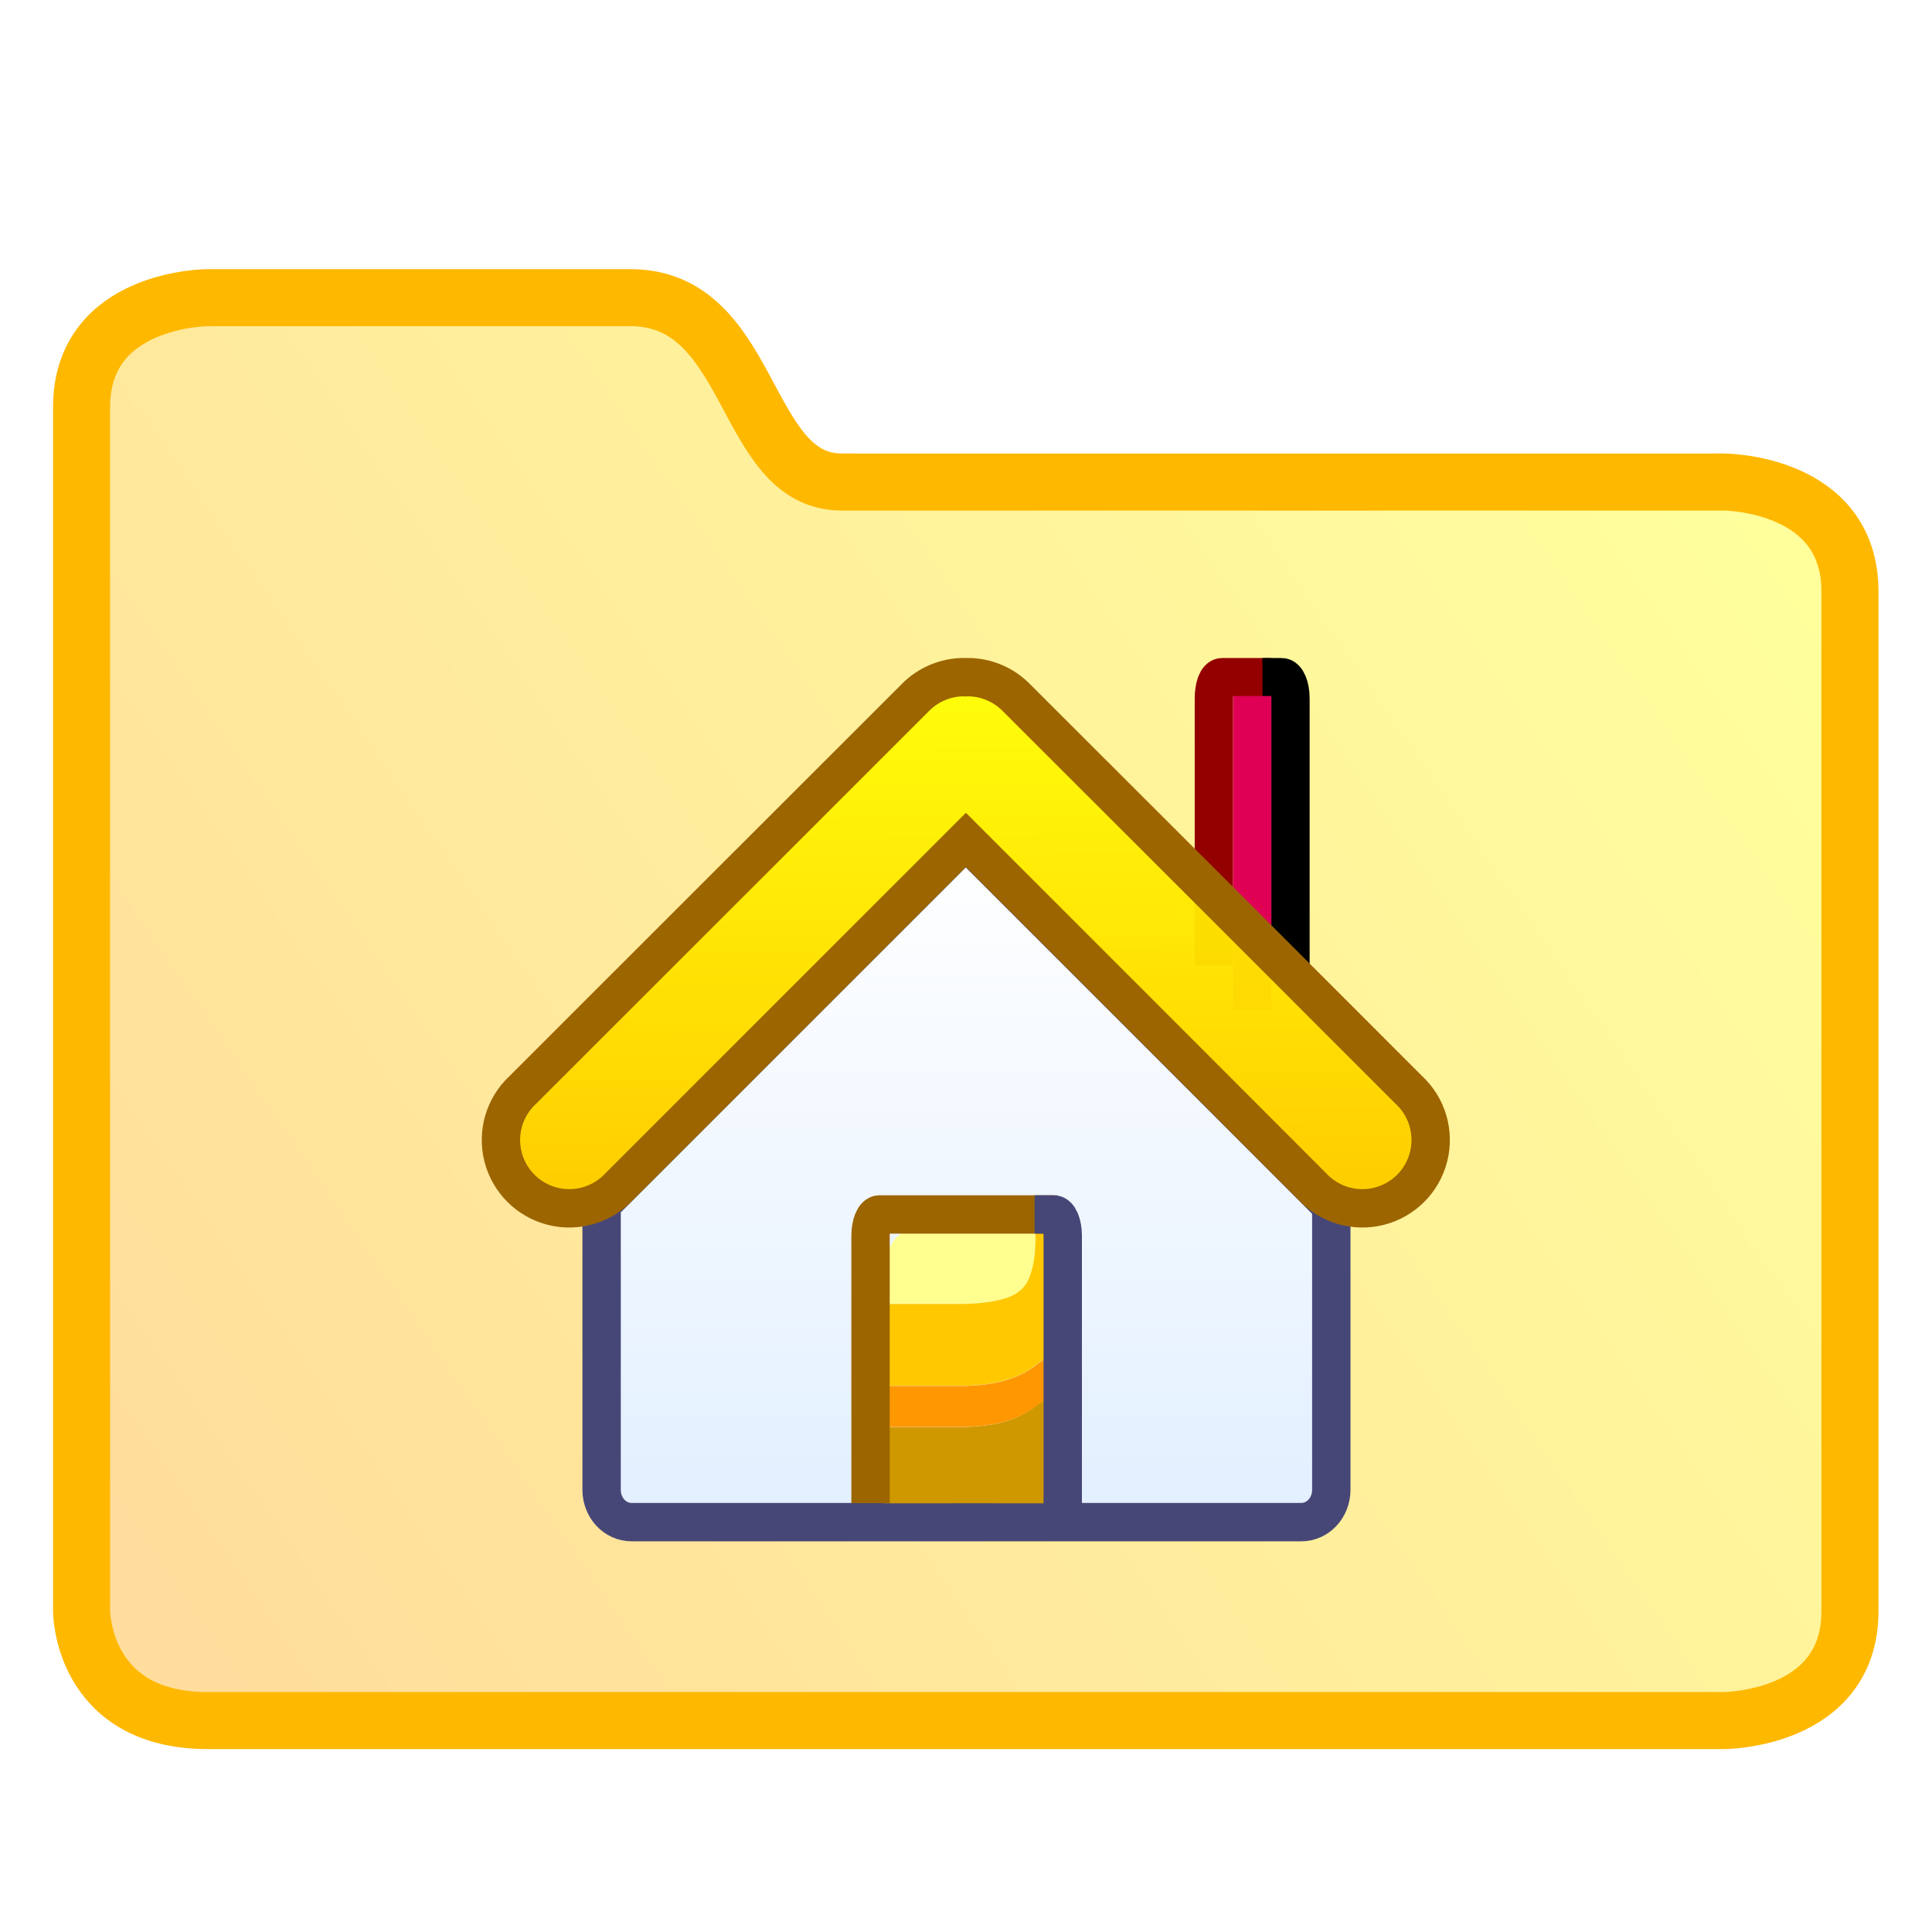
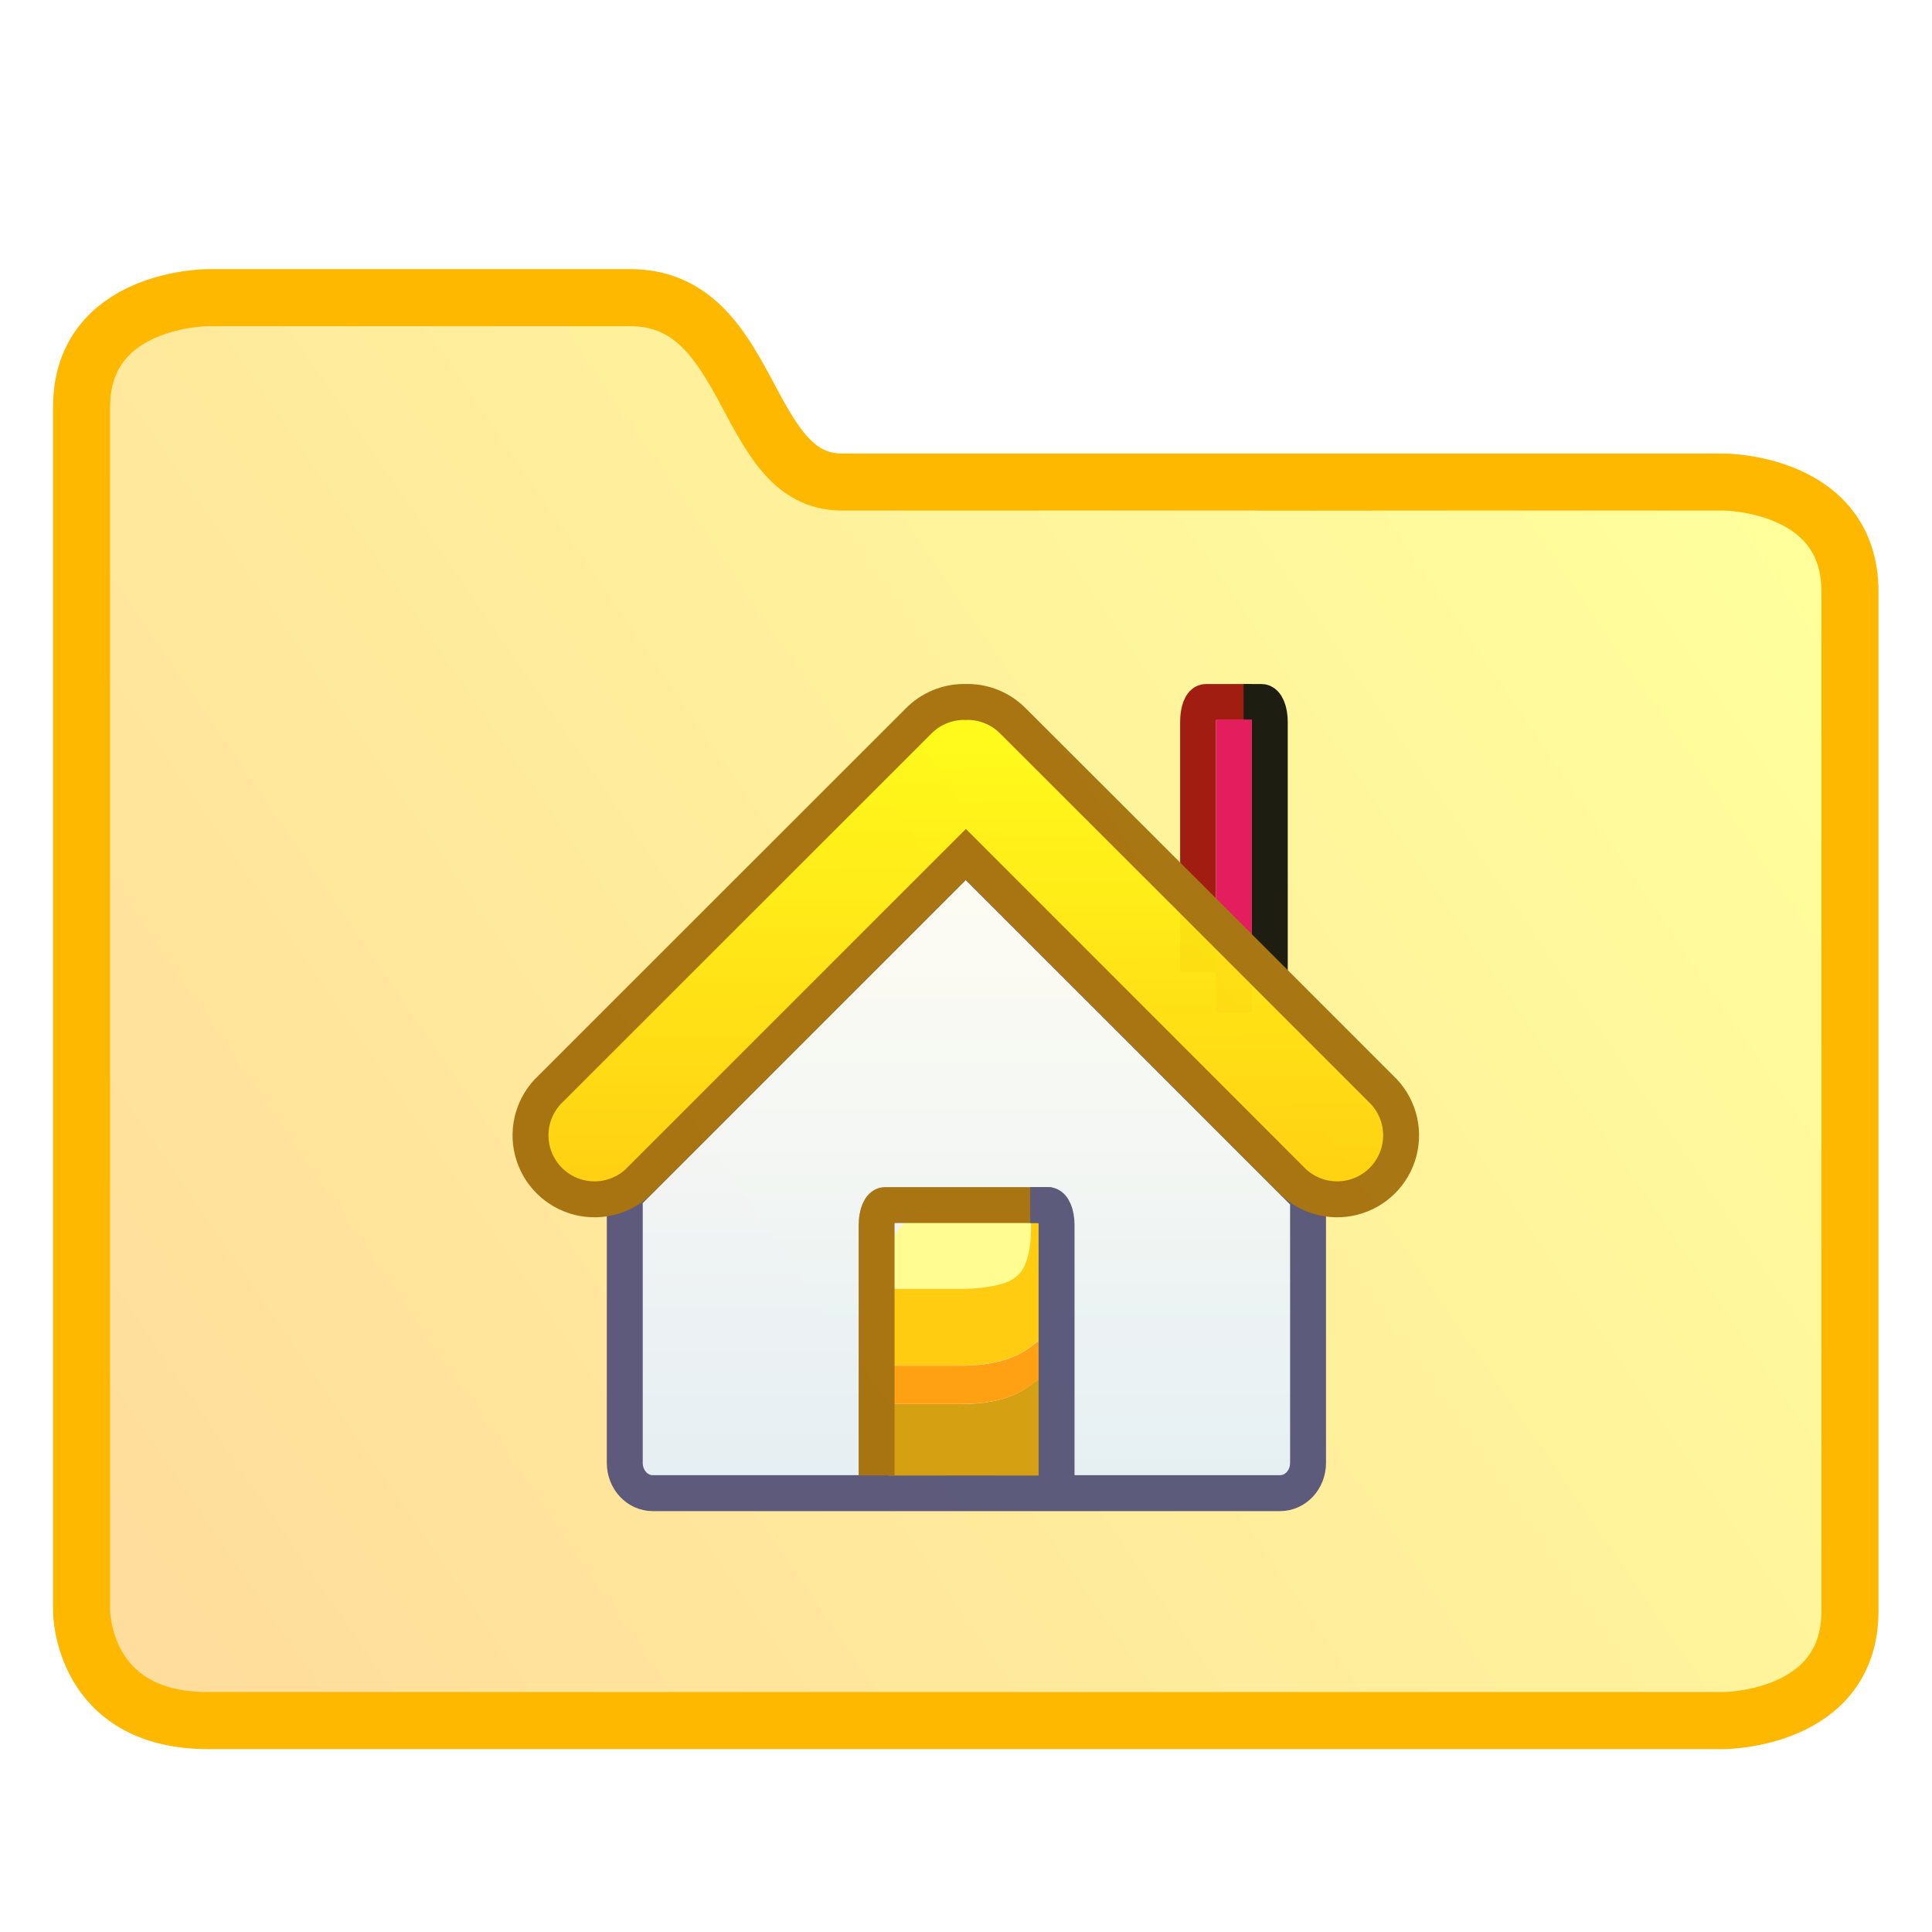
<svg xmlns="http://www.w3.org/2000/svg" xmlns:xlink="http://www.w3.org/1999/xlink" width="128" height="128" viewBox="0 0 33.867 33.867" version="1.1" id="svg2634">
  <defs id="defs2628">
    <linearGradient gradientTransform="matrix(0.7235958,0,0,0.7235958,180.201,134.6044)" xlink:href="#linearGradient1040" id="linearGradient1042" x1="-130.531" y1="41.772" x2="-91.765" y2="15.149" gradientUnits="userSpaceOnUse" />
    <linearGradient id="linearGradient1040">
      <stop style="stop-color:#ffdd9c;stop-opacity:1" offset="0" id="stop1036" />
      <stop style="stop-color:#ffff9c;stop-opacity:1" offset="1" id="stop1038" />
    </linearGradient>
    <linearGradient gradientTransform="matrix(0.2645833,0,0,0.2645833,83.1508,137.5565)" xlink:href="#linearGradient6044" id="linearGradient6056" x1="82" y1="30" x2="-68.742" y2="262.239" gradientUnits="userSpaceOnUse" />
    <linearGradient id="linearGradient6044">
      <stop style="stop-color:#ffffff;stop-opacity:1" offset="0" id="stop6040" />
      <stop style="stop-color:#c9e4ff;stop-opacity:1" offset="1" id="stop6042" />
    </linearGradient>
    <linearGradient xlink:href="#linearGradient6044" id="linearGradient68" gradientUnits="userSpaceOnUse" gradientTransform="matrix(0.2750733,0,0,0.2750733,109.6321,133.8365)" x1="82" y1="30" x2="-68.742" y2="262.239" />
    <linearGradient gradientTransform="translate(-1.844004,40.782)" y2="36.383" x2="147.781" y1="53.733" x1="147.87" gradientUnits="userSpaceOnUse" id="linearGradient3135" xlink:href="#linearGradient2931" />
    <linearGradient id="linearGradient2931">
      <stop id="stop2927" offset="0" style="stop-color:#ffce00;stop-opacity:1" />
      <stop id="stop2929" offset="1" style="stop-color:#ffff00;stop-opacity:0.927" />
    </linearGradient>
    <linearGradient id="linearGradient3207">
      <stop id="stop3203" offset="0" style="stop-color:#e2efff;stop-opacity:1;" />
      <stop id="stop3205" offset="1" style="stop-color:#ffffff;stop-opacity:1" />
    </linearGradient>
    <linearGradient gradientUnits="userSpaceOnUse" y2="82.821" x2="146.002" y1="106.488" x1="146.002" id="linearGradient3209-3" xlink:href="#linearGradient3207" gradientTransform="matrix(0.157723,0,0,0.157723,97.84691,100.8865)" />
    <linearGradient gradientTransform="matrix(0.157723,0,0,0.157723,97.55607,107.3187)" y2="36.383" x2="147.781" y1="53.733" x1="147.87" gradientUnits="userSpaceOnUse" id="linearGradient3135-3" xlink:href="#linearGradient2931" />
  </defs>
  <g id="layer1" transform="translate(-82.55,-136.1333)">
    <g id="g849">
      <path d="m 83.98,143.27 v 21.105 c 0,0 0,1.919 2.214,1.919 h 26.571 c 0,0 2.214,0 2.214,-1.919 v -17.873 c 0,-1.919 -2.214,-1.919 -2.214,-1.919 0,0 -13.716,0.002 -15.464,0 -1.747,-0.002 -1.529,-3.244 -3.715,-3.232 -0.019,1.3e-4 -7.392,0 -7.392,0 0,0 -2.214,0 -2.214,1.919 z" id="path5057-4-3" style="color:#000000;font-style:normal;font-variant:normal;font-weight:normal;font-stretch:normal;font-size:medium;line-height:normal;font-family:Sans;-inkscape-font-specification:Sans;text-indent:0;text-align:start;text-decoration:none;text-decoration-line:none;letter-spacing:normal;word-spacing:normal;text-transform:none;writing-mode:lr-tb;direction:ltr;baseline-shift:baseline;text-anchor:start;display:inline;overflow:visible;visibility:visible;opacity:1;vector-effect:none;fill:url(#linearGradient1042);fill-opacity:1;stroke:#ffb800;stroke-width:1;stroke-linecap:butt;stroke-linejoin:miter;stroke-miterlimit:4;stroke-dasharray:none;stroke-dashoffset:0;stroke-opacity:1;marker:none;enable-background:accumulate" />
-       <g id="layer1-36" transform="matrix(0.847368,0,0,0.847368,92.60842,149.0284)">
+       <g id="layer1-36" transform="matrix(0.7934529,0,0,0.7934529,93.04561,149.3978)" style="opacity:0.881">
        <g id="g1747" transform="matrix(3.779528,0,0,3.779528,-448.7389,-428.512)">
          <path style="opacity:1;fill:url(#linearGradient3209-3);fill-opacity:1;stroke:#474777;stroke-width:0.21;stroke-linecap:butt;stroke-linejoin:miter;stroke-miterlimit:4;stroke-dasharray:none;stroke-opacity:1" d="m 118.881,115.943 v 1.562 c 0,0.098 0.073,0.177 0.164,0.177 h 3.666 c 0.091,0 0.164,-0.079 0.164,-0.177 v -1.554 c -0.484,-0.484 -1.706,-1.707 -2.001,-2.001 -0.286,0.286 -1.993,1.993 -1.993,1.993 z" id="path3127-2" />
          <path style="fill:#ffff90;fill-opacity:1;stroke-width:0.25" d="m 120.458,116.18 q 0.035,-0.084 0.139,-0.112 0.104,-0.028 0.243,-0.028 0.139,0 0.278,0 h 0.139 v 0.112 q 0,0.112 -0.035,0.196 -0.035,0.084 -0.139,0.112 -0.104,0.028 -0.243,0.028 -0.139,0 -0.278,0 h -0.139 v -0.112 q 0,-0.112 0.035,-0.196 m -0.035,0.224 v 0.084 0.028 0.028 -0.056 q 0,-0.056 0,-0.112 v -0.056 0.084 m 0.868,-0.365 h -0.035 -0.104 -0.104 0.069 q 0.069,0 0.139,0 h 0.069 -0.035" id="path3113-9" />
          <g id="g3163-1" transform="matrix(0.157723,0,0,0.157723,95.41206,100.4685)">
            <path style="opacity:1;fill:none;fill-opacity:1;stroke:#940000;stroke-width:1.33;stroke-linecap:square;stroke-linejoin:miter;stroke-miterlimit:4;stroke-dasharray:none;stroke-dashoffset:0;stroke-opacity:1;paint-order:markers fill stroke" d="M 170.046,89.166 V 80.553 c 0,-0.409 0.119,-0.737 0.289,-0.737 v 0 h 1.034" id="path3139-2" />
            <path style="opacity:1;fill:none;fill-opacity:1;stroke:#000000;stroke-width:1.33;stroke-linecap:square;stroke-linejoin:miter;stroke-miterlimit:4;stroke-dasharray:none;stroke-dashoffset:0;stroke-opacity:1;paint-order:markers fill stroke" d="M 172.704,89.166 V 80.553 c 0,-0.409 -0.137,-0.737 -0.307,-0.737 v 0 0" id="path3141-7" />
            <path id="path3137-0" d="M 171.375,91.334 V 80.469" style="fill:none;stroke:#df0056;stroke-width:1.33;stroke-linecap:butt;stroke-linejoin:miter;stroke-miterlimit:4;stroke-dasharray:none;stroke-opacity:1" />
          </g>
          <path style="fill:#cf9700;fill-opacity:1;stroke-width:0.249" d="m 121.253,117.05 c 0.046,-0.037 0.104,-0.065 0.173,-0.084 l -0.019,-0.023 v 0.112 0.112 l 0.019,0.023 c -0.069,0.019 -0.076,0.081 -0.099,0.137 0.02,0.109 -0.024,0.198 -0.025,0.252 -0.765,-3.2e-4 0.448,-1.5e-4 -0.879,-1.5e-4 v -0.115 -0.19 -0.112 h 0.138 0.277 c 0.092,0 0.173,-0.009 0.242,-0.028 0.069,-0.019 0.127,-0.047 0.173,-0.084 m -0.83,0.084 v 0.028 0.084 0.084 -0.056 -0.112 -0.056 0.028 m -0.035,0.445 h 0.035 c 0.209,0 0.238,0 0,0 h -0.069 0.035 m 1.018,-0.384 v -0.028 -0.084 -0.084 0.056 0.112 0.056 -0.028 m 0,-0.168 v -0.084 -0.028 -0.028 0.056 0.112 0.056 -0.084" id="path3119-9" />
          <path style="fill:#ffc800;fill-opacity:1;stroke-width:0.25" d="m 121.256,116.152 v -0.112 h 0.139 -0.019 v 0.112 0.224 0.224 0.112 l 0.053,0.028 c -0.069,0.019 -0.127,0.047 -0.174,0.084 -0.046,0.037 -0.104,0.065 -0.174,0.084 -0.069,0.019 -0.15,0.028 -0.243,0.028 h -0.278 -0.139 v -0.112 -0.224 -0.112 h 0.139 0.278 c 0.093,0 0.174,-0.009 0.243,-0.028 0.069,-0.019 0.116,-0.056 0.139,-0.112 0.023,-0.056 0.035,-0.122 0.035,-0.196 m -0.833,0.308 v 0.028 0.084 0.084 -0.056 -0.112 -0.056 0.028 m 0,0.393 v 0.084 0.028 0.028 -0.056 -0.112 -0.056 0.084 m 0.953,-0.112 v -0.028 -0.084 -0.084 0.056 0.112 0.056 -0.028 m 0,-0.617 v -0.084 -0.028 -0.028 0.056 0.112 0.056 -0.084 m -0.016,-0.084 h -0.104 -0.035 -0.035 0.069 0.139 0.069 -0.104" id="path3115-3" />
          <path style="fill:#ff9700;fill-opacity:1;stroke-width:0.25" d="m 121.256,116.825 c 0.046,-0.037 0.104,-0.065 0.174,-0.084 l -0.014,0.016 v 0.112 0.112 l 0.014,-0.016 c -0.069,0.019 -0.127,0.047 -0.174,0.084 -0.046,0.037 -0.104,0.065 -0.174,0.084 -0.069,0.019 -0.15,0.028 -0.243,0.028 h -0.278 -0.139 v -0.112 -0.112 h 0.139 0.278 c 0.093,0 0.174,-0.009 0.243,-0.028 0.069,-0.019 0.127,-0.047 0.174,-0.084 m -0.833,0.084 v 0.028 0.084 0.084 -0.056 -0.112 -0.056 0.028 m 0,0.168 v 0.084 0.028 0.028 -0.056 -0.112 -0.056 0.084 m 0.993,-0.068 v -0.028 -0.084 -0.084 0.056 0.112 0.056 -0.028 m 0,-0.168 v -0.084 -0.028 -0.028 0.056 0.112 0.056 -0.084" id="path3117-6" />
          <path style="opacity:1;fill:none;fill-opacity:1;stroke:#9c6500;stroke-width:0.21;stroke-linecap:square;stroke-linejoin:miter;stroke-miterlimit:4;stroke-dasharray:none;stroke-dashoffset:0;stroke-opacity:1;paint-order:markers fill stroke" d="m 120.353,117.473 v -1.359 c 0,-0.064 0.022,-0.116 0.049,-0.116 v 0 h 0.868" id="path3123-0" />
          <path style="opacity:1;fill:none;fill-opacity:1;stroke:#474777;stroke-width:0.21;stroke-linecap:square;stroke-linejoin:miter;stroke-miterlimit:4;stroke-dasharray:none;stroke-dashoffset:0;stroke-opacity:1;paint-order:markers fill stroke" d="m 121.405,117.473 v -1.359 c 0,-0.064 -0.022,-0.116 -0.049,-0.116 v 0 0" id="path3125-6" />
          <path id="path3131-2" d="m 120.865,113.057 a 0.374,0.374 0 0 0 -0.268,0.113 c -0.716,0.715 -1.431,1.431 -2.147,2.146 a 0.374,0.374 0 1 0 0.529,0.528 c 0.632,-0.632 1.264,-1.264 1.896,-1.896 0.632,0.632 1.264,1.264 1.895,1.896 a 0.374,0.374 0 1 0 0.529,-0.528 c -0.715,-0.716 -1.431,-1.431 -2.147,-2.146 a 0.374,0.374 0 0 0 -0.268,-0.113 0.374,0.374 0 0 0 -0.01,6e-4 0.374,0.374 0 0 0 -0.01,-6e-4 0.374,0.374 0 0 1 -3.2e-4,0 z" style="color:#000000;font-style:normal;font-variant:normal;font-weight:normal;font-stretch:normal;font-size:medium;line-height:normal;font-family:sans-serif;font-variant-ligatures:normal;font-variant-position:normal;font-variant-caps:normal;font-variant-numeric:normal;font-variant-alternates:normal;font-feature-settings:normal;text-indent:0;text-align:start;text-decoration:none;text-decoration-line:none;text-decoration-style:solid;text-decoration-color:#000000;letter-spacing:normal;word-spacing:normal;text-transform:none;writing-mode:lr-tb;direction:ltr;text-orientation:mixed;dominant-baseline:auto;baseline-shift:baseline;text-anchor:start;white-space:normal;shape-padding:0;clip-rule:nonzero;display:inline;overflow:visible;visibility:visible;opacity:1;isolation:auto;mix-blend-mode:normal;color-interpolation:sRGB;color-interpolation-filters:linearRGB;solid-color:#000000;solid-opacity:1;vector-effect:none;fill:url(#linearGradient3135-3);fill-opacity:1;fill-rule:nonzero;stroke:#9c6500;stroke-width:0.21;stroke-linecap:round;stroke-linejoin:miter;stroke-miterlimit:4;stroke-dasharray:none;stroke-dashoffset:0;stroke-opacity:1;color-rendering:auto;image-rendering:auto;shape-rendering:auto;text-rendering:auto;enable-background:accumulate" />
        </g>
      </g>
    </g>
  </g>
</svg>
